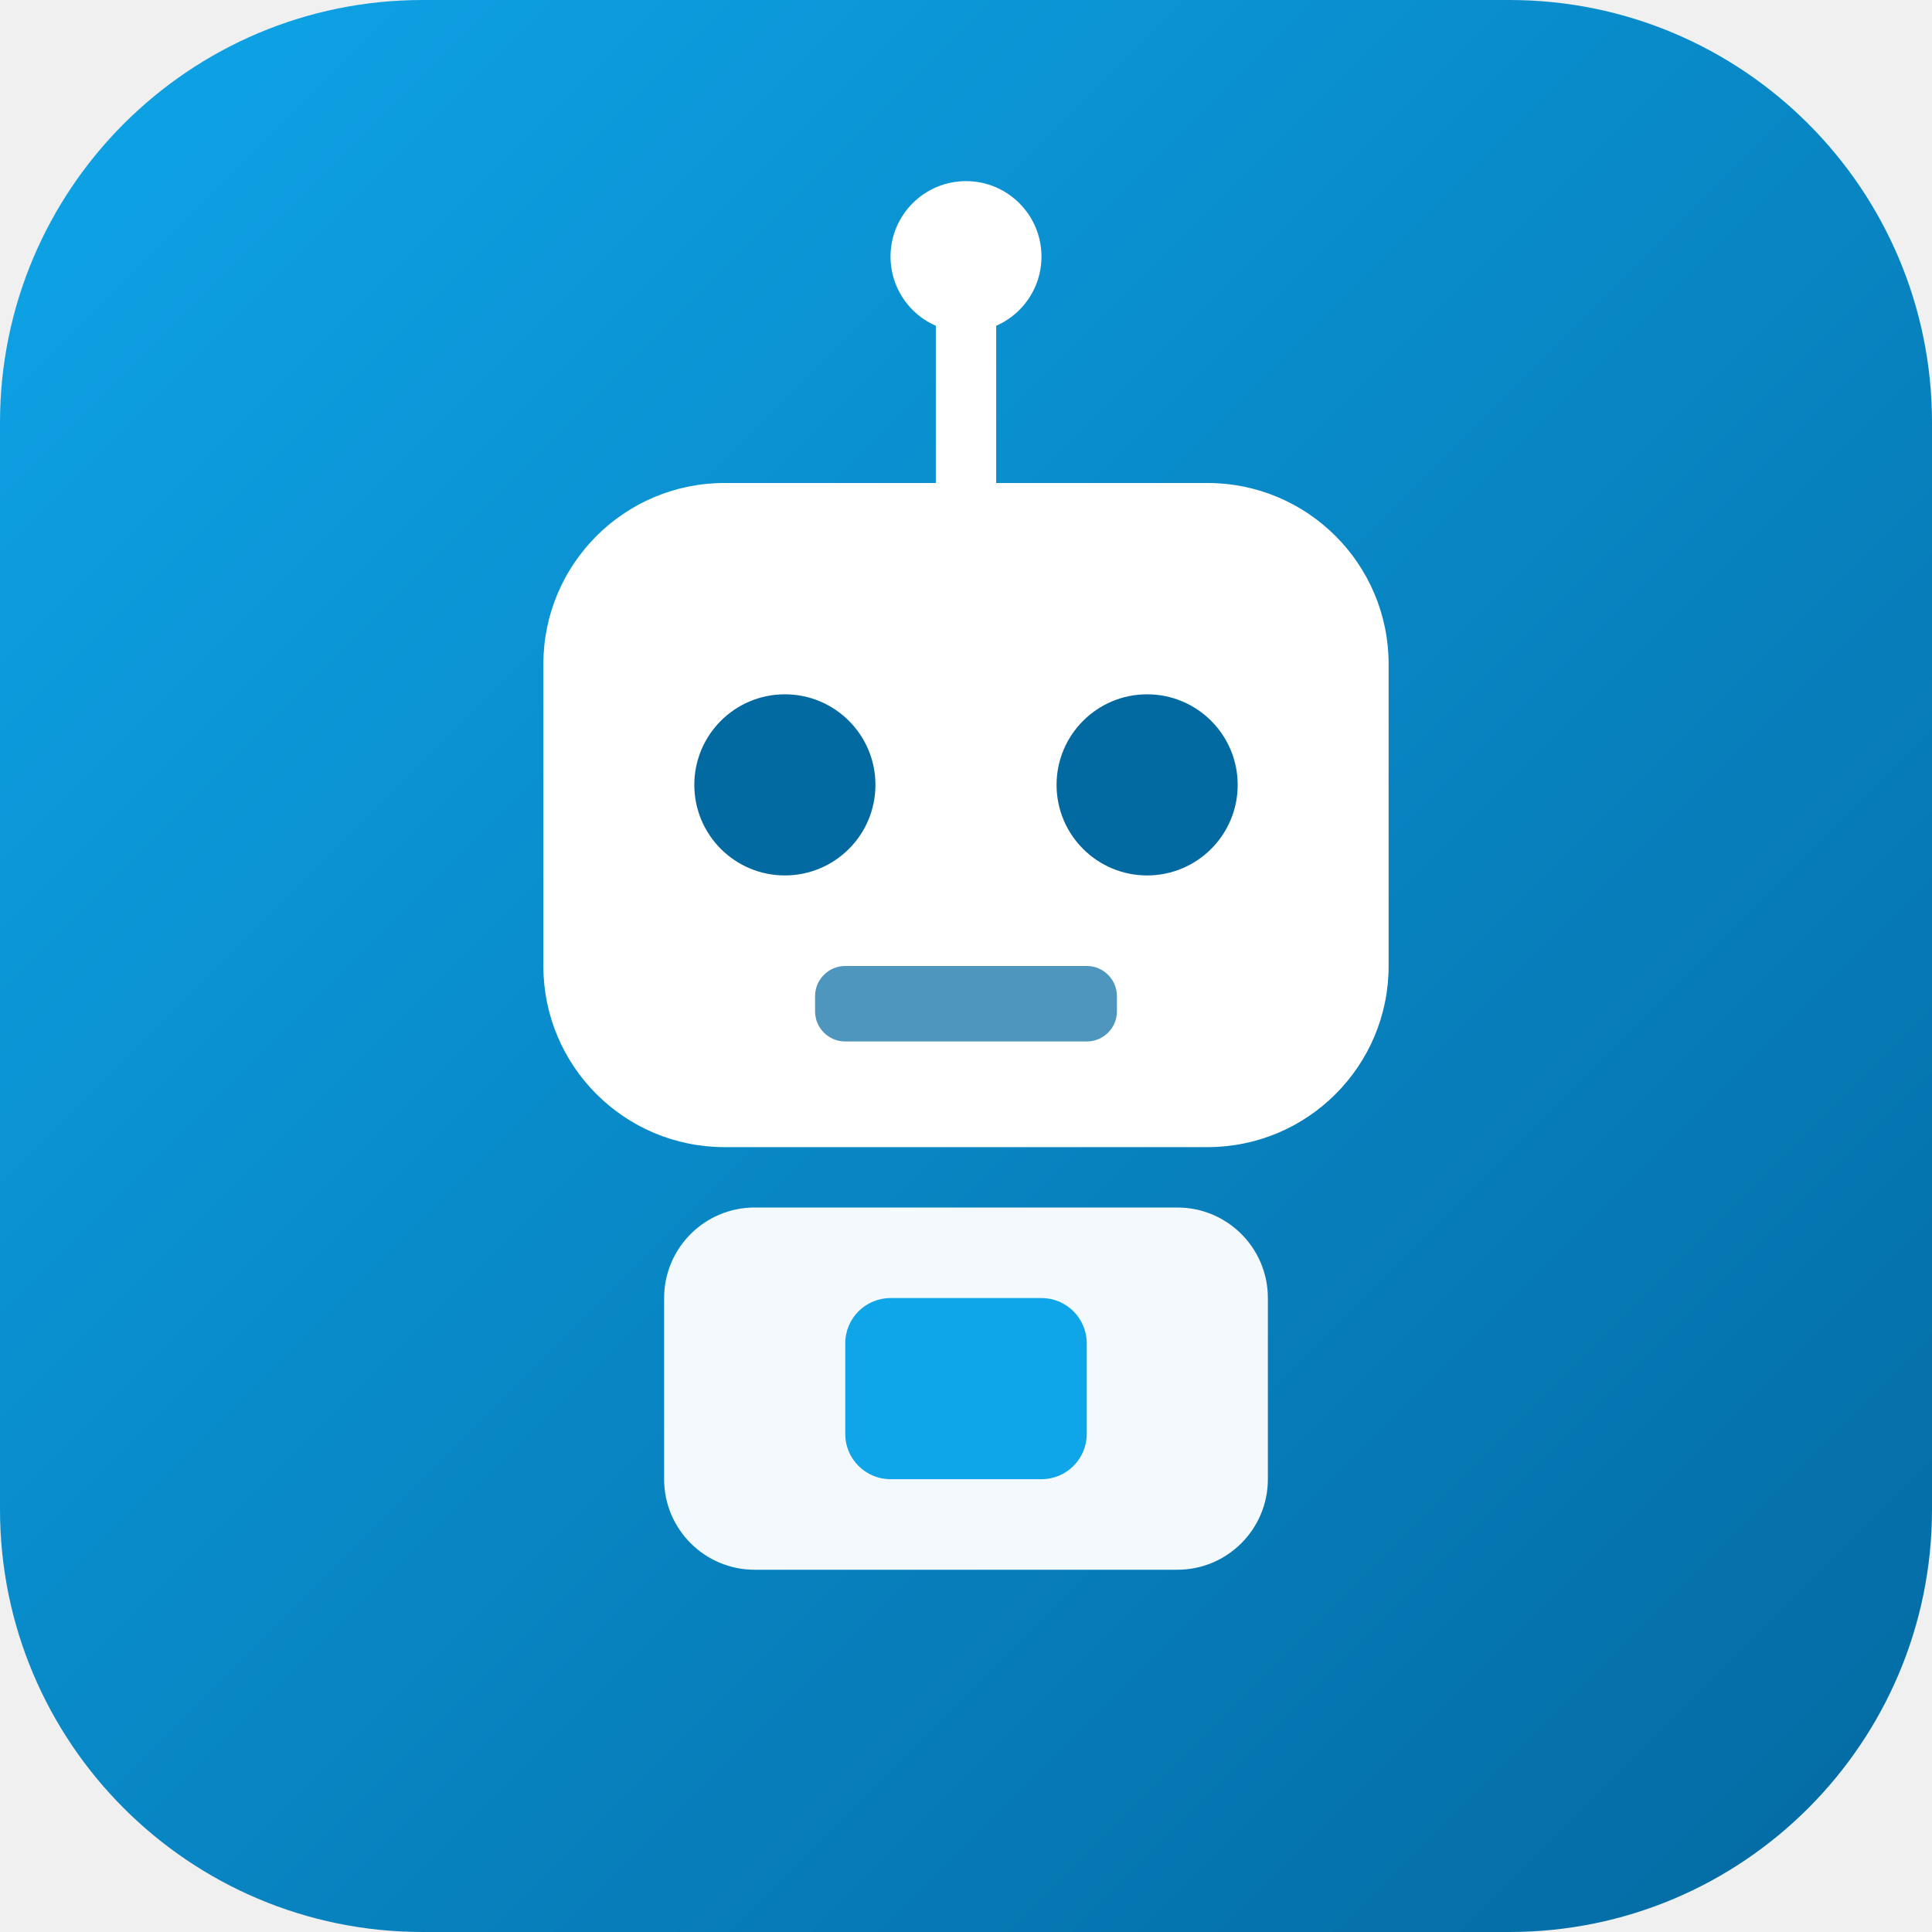
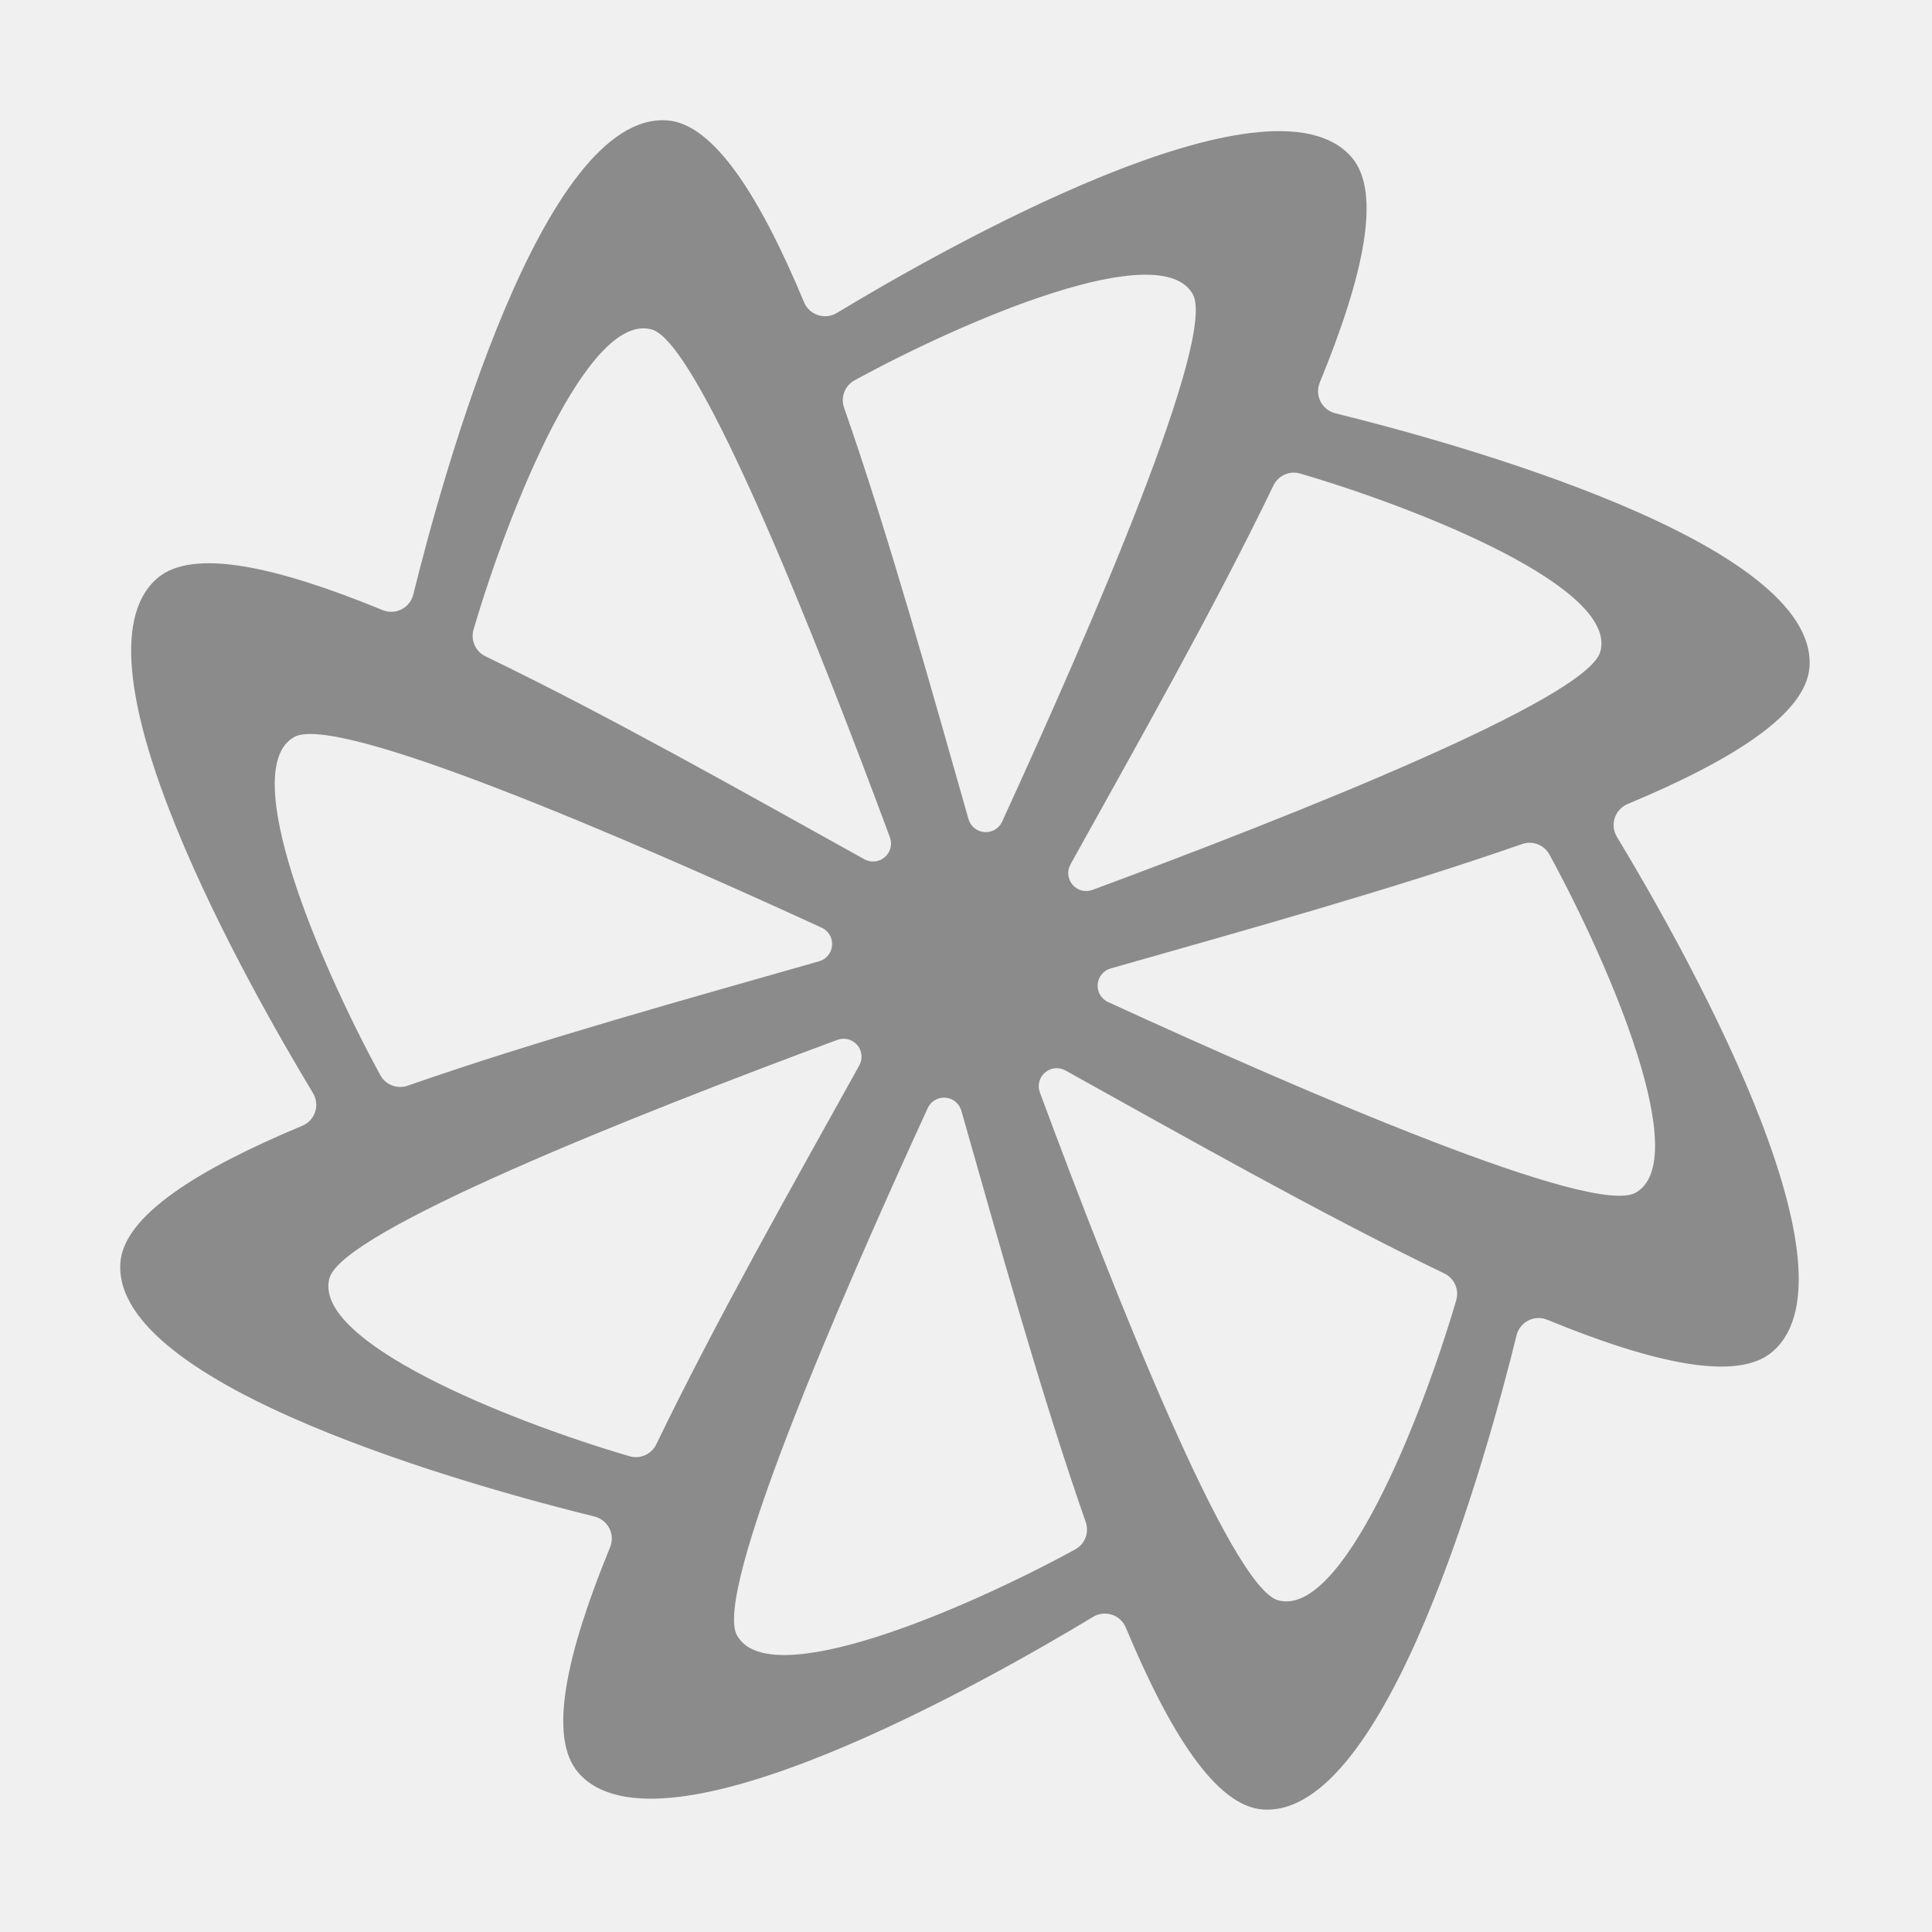
- <svg xmlns="http://www.w3.org/2000/svg" viewBox="0 0 64 64" role="img" aria-label="Factory Droid">
-   <defs>
-     <linearGradient id="g" x1="0%" y1="0%" x2="100%" y2="100%">
-       <stop offset="0%" stop-color="#0EA5E9" />
-       <stop offset="100%" stop-color="#0369A1" />
-     </linearGradient>
-   </defs>
-   <rect width="64" height="64" rx="14" fill="url(#g)" />
-   <rect x="18" y="16" width="28" height="22" rx="6" fill="#FFFFFF" />
-   <circle cx="26" cy="26" r="3" fill="#0369A1" />
-   <circle cx="38" cy="26" r="3" fill="#0369A1" />
-   <rect x="27" y="32" width="10" height="2.5" rx="1" fill="#0369A1" opacity="0.7" />
-   <rect x="22" y="40" width="20" height="12" rx="3" fill="#FFFFFF" opacity="0.95" />
-   <rect x="28" y="43" width="8" height="6" rx="1.5" fill="#0EA5E9" />
-   <line x1="32" y1="16" x2="32" y2="10" stroke="#FFFFFF" stroke-width="2" stroke-linecap="round" />
-   <circle cx="32" cy="8.5" r="2.5" fill="#FFFFFF" />
+ <svg xmlns="http://www.w3.org/2000/svg" width="900" height="900" fill="none">
+   <path fill="#8B8B8B" d="M622.037 192.524a10.58 10.58 0 0 1-4.056-2.001 10.573 10.573 0 0 1-3.98-7.89 10.595 10.595 0 0 1 .804-4.452c20.214-49.194 29.134-88.555 14.74-105.033-38.123-43.716-191.004 43.219-239.75 72.663a10.596 10.596 0 0 1-10.841.041 10.576 10.576 0 0 1-4.396-5.07c-20.491-49.089-42.031-83.233-63.865-84.714-57.871-3.96-104.516 165.624-118.17 220.895a10.574 10.574 0 0 1-1.993 4.057 10.572 10.572 0 0 1-7.884 3.977 10.586 10.586 0 0 1-4.447-.802c-49.194-20.215-88.572-29.134-105.033-14.74-43.717 38.123 43.202 191.005 72.644 239.75a10.553 10.553 0 0 1 1.454 4.279 10.573 10.573 0 0 1-6.481 10.958c-49.072 20.491-83.216 42.031-84.715 63.864-3.944 57.871 165.624 104.516 220.913 118.171a10.566 10.566 0 0 1 5.658 3.601 10.57 10.57 0 0 1 2.355 6.281 10.58 10.58 0 0 1-.799 4.442c-20.214 49.194-29.134 88.572-14.739 105.033 38.121 43.717 191.021-43.202 239.767-72.644a10.566 10.566 0 0 1 15.238 5.027c20.489 49.072 42.013 83.216 63.862 84.715 57.871 3.944 104.516-165.624 118.153-220.913a10.603 10.603 0 0 1 9.895-8.021 10.566 10.566 0 0 1 4.449.808c49.193 20.214 88.553 29.116 105.032 14.738 43.718-38.121-43.219-191.022-72.663-239.767a10.602 10.602 0 0 1 1.326-12.655 10.604 10.604 0 0 1 3.703-2.582c49.089-20.49 83.233-42.031 84.714-63.863 3.96-57.871-165.624-104.516-220.895-118.153Zm-66.394-55.478c11.123 19.938-46.196 152.797-88.83 245.724a8.36 8.36 0 0 1-8.239 4.855 8.374 8.374 0 0 1-7.412-6.043c-17.219-60.42-36.899-131.411-57.957-191.675a10.557 10.557 0 0 1 4.924-12.759c52.586-28.721 142.568-66.86 157.514-40.102ZM303.635 153.49c21.953 6.233 75.365 140.709 110.92 236.564a8.364 8.364 0 0 1-2.394 9.249 8.364 8.364 0 0 1-9.504.978c-54.943-30.493-119.013-66.824-176.522-94.546a10.565 10.565 0 0 1-5.528-12.501c16.926-57.44 53.532-148.095 83.028-139.744ZM137.064 343.322c19.921-11.123 152.795 46.197 245.707 88.83a8.369 8.369 0 0 1-1.189 15.652c-60.401 17.219-131.411 36.899-191.675 57.957a10.552 10.552 0 0 1-12.742-4.925c-28.668-52.584-66.876-142.568-40.101-157.514Zm16.443 252.009c6.217-21.953 140.709-75.365 236.564-110.921a8.368 8.368 0 0 1 10.227 11.898c-30.511 54.945-66.842 119.014-94.563 176.507a10.548 10.548 0 0 1-5.229 5.075 10.544 10.544 0 0 1-7.271.468c-57.441-16.822-148.095-53.531-139.728-83.027ZM343.34 761.902c-11.14-19.922 46.197-152.796 88.829-245.707a8.383 8.383 0 0 1 5.713-4.66 8.38 8.38 0 0 1 7.182 1.664 8.371 8.371 0 0 1 2.758 4.184c17.217 60.403 36.898 131.412 57.957 191.675a10.558 10.558 0 0 1-4.942 12.743c-52.568 28.668-142.568 66.875-157.445 40.101h-.052Zm252.009-16.443c-21.971-6.216-75.383-140.709-110.939-236.564a8.37 8.37 0 0 1 11.916-10.228c54.926 30.494 119.014 66.842 176.506 94.563a10.538 10.538 0 0 1 5.527 12.502c-16.909 57.526-53.515 148.094-83.01 139.727Zm166.57-189.834c-19.938 11.141-152.796-46.197-245.724-88.83a8.367 8.367 0 0 1-2.993-12.892 8.378 8.378 0 0 1 4.182-2.759c60.419-17.218 131.41-36.899 191.675-57.958a10.577 10.577 0 0 1 12.758 4.943c28.652 52.568 66.86 142.569 40.102 157.496Zm-16.444-252.009c-6.232 21.971-140.709 75.383-236.562 110.94a8.371 8.371 0 0 1-10.229-11.917c30.495-54.926 66.825-119.012 94.547-176.505a10.555 10.555 0 0 1 12.5-5.528c57.441 16.909 148.096 53.516 139.744 83.01Z" />
</svg>
